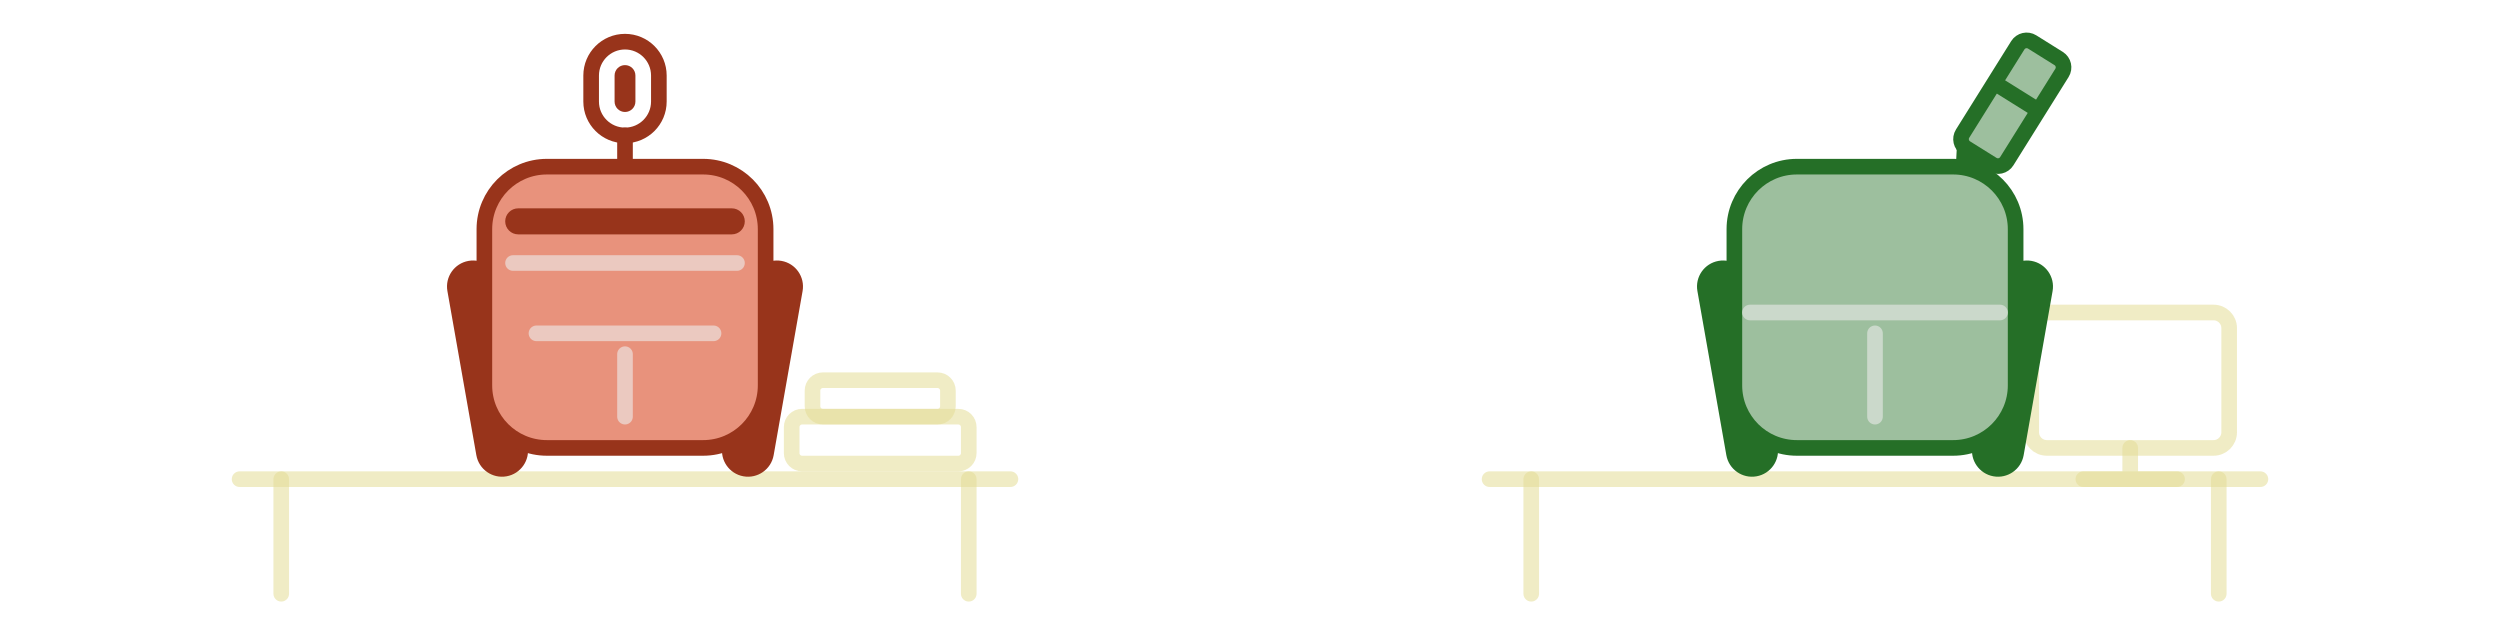
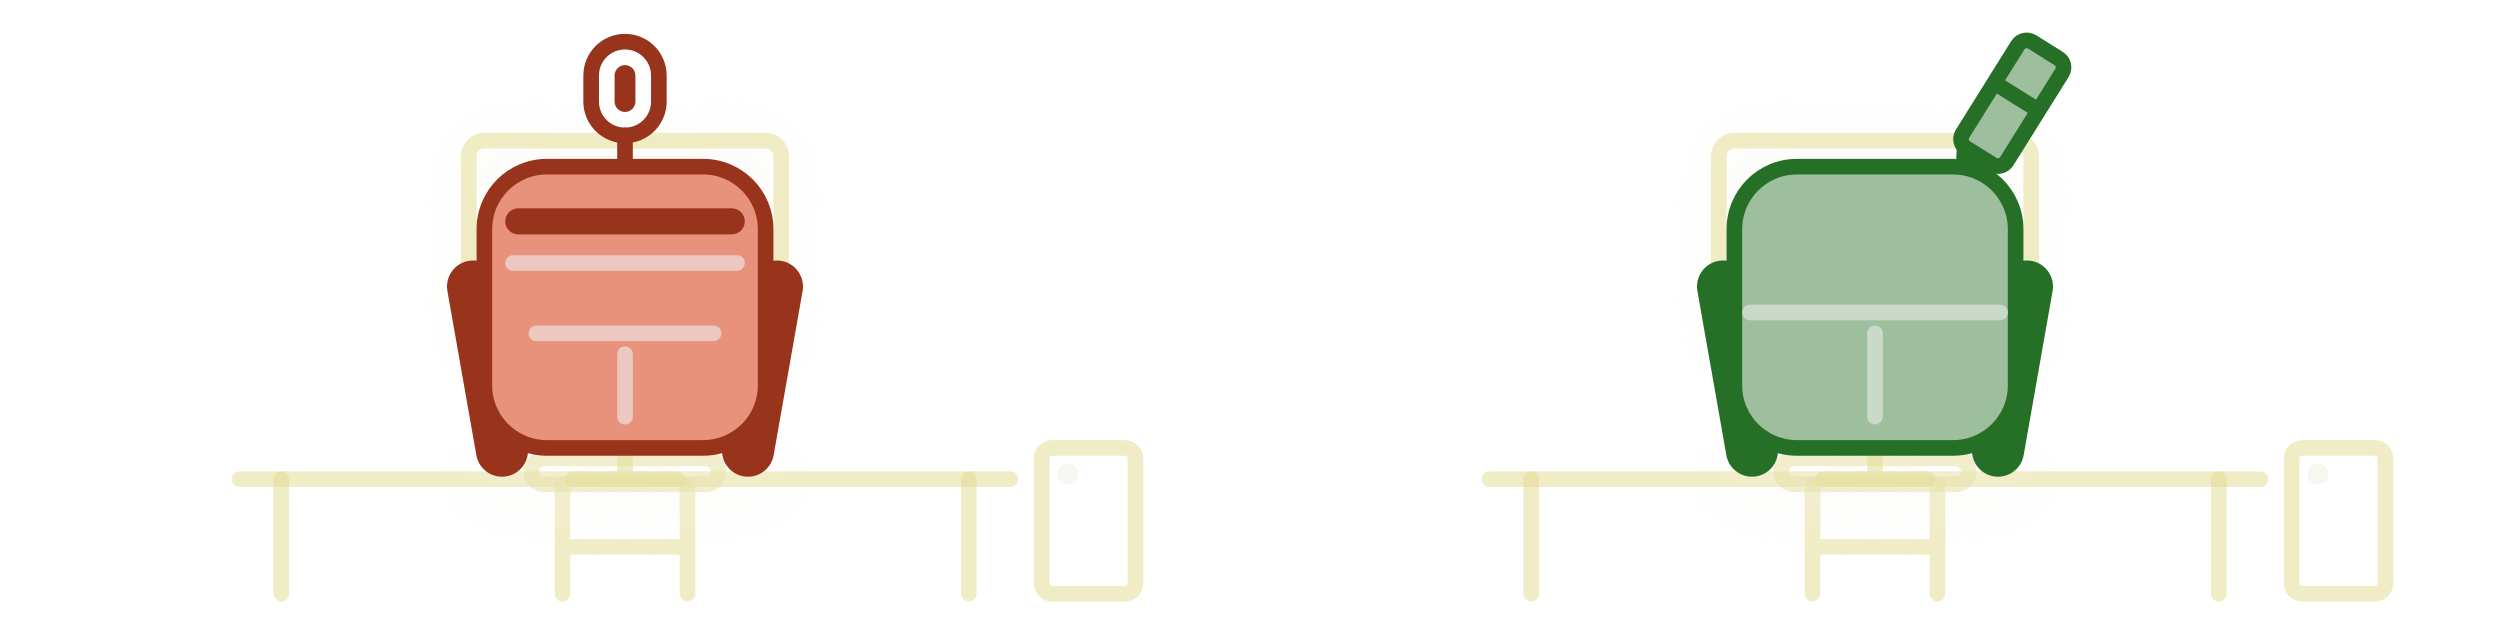
<svg xmlns="http://www.w3.org/2000/svg" viewBox="0 0 480 120" width="480" height="120" role="img" aria-label="Interns at their desks">
+   <defs>
+     <filter id="dd-glow" x="-50%" y="-50%" width="200%" height="200%">
+       <feGaussianBlur stdDeviation="6" />
+     </filter>
+   </defs>
  <g stroke="#E3DC95" stroke-opacity="0.55" stroke-width="3" stroke-linecap="round" fill="none">
    <path d="M46 92 H194" />
    <path d="M54 92 V114 M186 92 V114" />
-     <rect x="152" y="80" width="34" height="9" rx="2" />
-     <rect x="156" y="73" width="26" height="7" rx="2" />
+     <rect x="102" y="88" width="36" height="5" rx="2.5" />
+     <path d="M108 93 V114 M132 93 V114 M108 105 H132" />
+     <g class="dd-glow" fill="#F7F5EE" stroke="none" opacity="0.4" filter="url(#dd-glow)">
+       <rect x="90" y="27" width="60" height="43" rx="6" />
+       <ellipse cx="120" cy="92" rx="32" ry="5" />
+     </g>
+     <rect x="90" y="27" width="60" height="43" rx="3" />
+     <path d="M120 70 V92 M110 92 H130" />
+     <rect x="200" y="86" width="18" height="28" rx="2" />
+     <circle cx="205" cy="91" r="2" fill="#F7F5EE" stroke="none" opacity="0.9" />
  </g>
  <g stroke="#E3DC95" stroke-opacity="0.55" stroke-width="3" stroke-linecap="round" fill="none">
    <path d="M286 92 H434" />
    <path d="M294 92 V114 M426 92 V114" />
-     <rect x="390" y="60" width="38" height="26" rx="3" />
-     <path d="M409 86 V91 M400 92 H418" />
+     <rect x="342" y="88" width="36" height="5" rx="2.5" />
+     <path d="M348 93 V114 M372 93 V114 M348 105 H372" />
+     <g class="dd-glow" fill="#F7F5EE" stroke="none" opacity="0.4" filter="url(#dd-glow)">
+       <rect x="330" y="27" width="60" height="43" rx="6" />
+       <ellipse cx="360" cy="92" rx="32" ry="5" />
+     </g>
+     <rect x="330" y="27" width="60" height="43" rx="3" />
+     <path d="M360 70 V92 M350 92 H370" />
+     <rect x="440" y="86" width="18" height="28" rx="2" />
+     <circle cx="445" cy="91" r="2" fill="#F7F5EE" stroke="none" opacity="0.9" />
  </g>
  <g class="i1">
    <g class="back">
      <rect x="86" y="50" width="10" height="42" rx="5" fill="#98341B" transform="rotate(-10 91 56)" />
      <rect x="144" y="50" width="10" height="42" rx="5" fill="#98341B" transform="rotate(10 149 56)" />
      <path d="M120 36 V26" stroke="#98341B" stroke-width="3" stroke-linecap="round" fill="none" />
      <rect x="113.5" y="8" width="13" height="18" rx="6.5" fill="none" stroke="#98341B" stroke-width="3" />
      <rect x="118" y="12.5" width="4" height="9" rx="2" fill="#98341B" />
      <rect x="93" y="32" width="54" height="54" rx="12" fill="#E8927C" stroke="#98341B" stroke-width="3" />
      <rect x="97" y="40" width="46" height="5" rx="2.5" fill="#98341B" />
      <rect x="97" y="49" width="46" height="3" rx="1.5" fill="#EBC9C0" />
      <path d="M103 64 H137" stroke="#EBC9C0" stroke-width="3" stroke-linecap="round" fill="none" />
      <path d="M120 68 V80" stroke="#EBC9C0" stroke-width="3" stroke-linecap="round" fill="none" />
    </g>
    <g class="turn" visibility="hidden">
      <rect x="86" y="50" width="10" height="42" rx="5" fill="#98341B" transform="rotate(4 91 56)" />
      <rect x="144" y="50" width="10" height="42" rx="5" fill="#98341B" transform="rotate(10 149 56)" />
      <g transform="rotate(-7 120 62) translate(-4 -3)">
        <path d="M120 36 V26" stroke="#98341B" stroke-width="3" stroke-linecap="round" fill="none" />
        <rect x="113.5" y="8" width="13" height="18" rx="6.5" fill="none" stroke="#98341B" stroke-width="3" />
        <rect x="118" y="12.5" width="4" height="9" rx="2" fill="#98341B" />
        <rect x="93" y="32" width="54" height="54" rx="12" fill="#E8927C" stroke="#98341B" stroke-width="3" />
        <rect x="122" y="40" width="21" height="5" rx="2.5" fill="#98341B" />
        <rect x="122" y="49" width="21" height="3" rx="1.5" fill="#EBC9C0" />
        <circle cx="105" cy="56" r="5" fill="#98341B" />
        <circle cx="118" cy="56" r="5" fill="#98341B" />
        <path d="M126 72 H140" stroke="#EBC9C0" stroke-width="3" stroke-linecap="round" fill="none" />
      </g>
    </g>
  </g>
  <g class="i2">
    <g class="back">
      <rect x="326" y="50" width="10" height="42" rx="5" fill="#256F27" transform="rotate(-10 331 56)" />
      <rect x="384" y="50" width="10" height="42" rx="5" fill="#256F27" transform="rotate(10 389 56)" />
      <g transform="rotate(32 380 30)">
        <rect x="375" y="6" width="10" height="24" rx="2" fill="#9DBF9E" stroke="#256F27" stroke-width="3" />
        <path d="M375 30 L380 39 L385 30 Z" fill="#256F27" />
        <rect x="375" y="15" width="10" height="3" fill="#256F27" />
      </g>
      <rect x="333" y="32" width="54" height="54" rx="12" fill="#9DBF9E" stroke="#256F27" stroke-width="3" />
      <path d="M336 60 H384" stroke="#CBD9CB" stroke-width="3" stroke-linecap="round" fill="none" />
      <path d="M360 64 V80" stroke="#CBD9CB" stroke-width="3" stroke-linecap="round" fill="none" />
    </g>
    <g class="turn" visibility="hidden">
      <rect x="326" y="50" width="10" height="42" rx="5" fill="#256F27" transform="rotate(4 331 56)" />
      <rect x="384" y="50" width="10" height="42" rx="5" fill="#256F27" transform="rotate(10 389 56)" />
      <g transform="rotate(-7 360 62) translate(-4 -3)">
        <g transform="rotate(32 380 30)">
          <rect x="375" y="6" width="10" height="24" rx="2" fill="#9DBF9E" stroke="#256F27" stroke-width="3" />
          <path d="M375 30 L380 39 L385 30 Z" fill="#256F27" />
          <rect x="375" y="15" width="10" height="3" fill="#256F27" />
        </g>
        <rect x="333" y="32" width="54" height="54" rx="12" fill="#9DBF9E" stroke="#256F27" stroke-width="3" />
        <circle cx="345" cy="56" r="5" fill="#256F27" />
        <circle cx="358" cy="56" r="5" fill="#256F27" />
        <path d="M362 70 H382" stroke="#CBD9CB" stroke-width="3" stroke-linecap="round" fill="none" />
        <path d="M372 70 V80" stroke="#CBD9CB" stroke-width="3" stroke-linecap="round" fill="none" />
      </g>
    </g>
  </g>
</svg>
